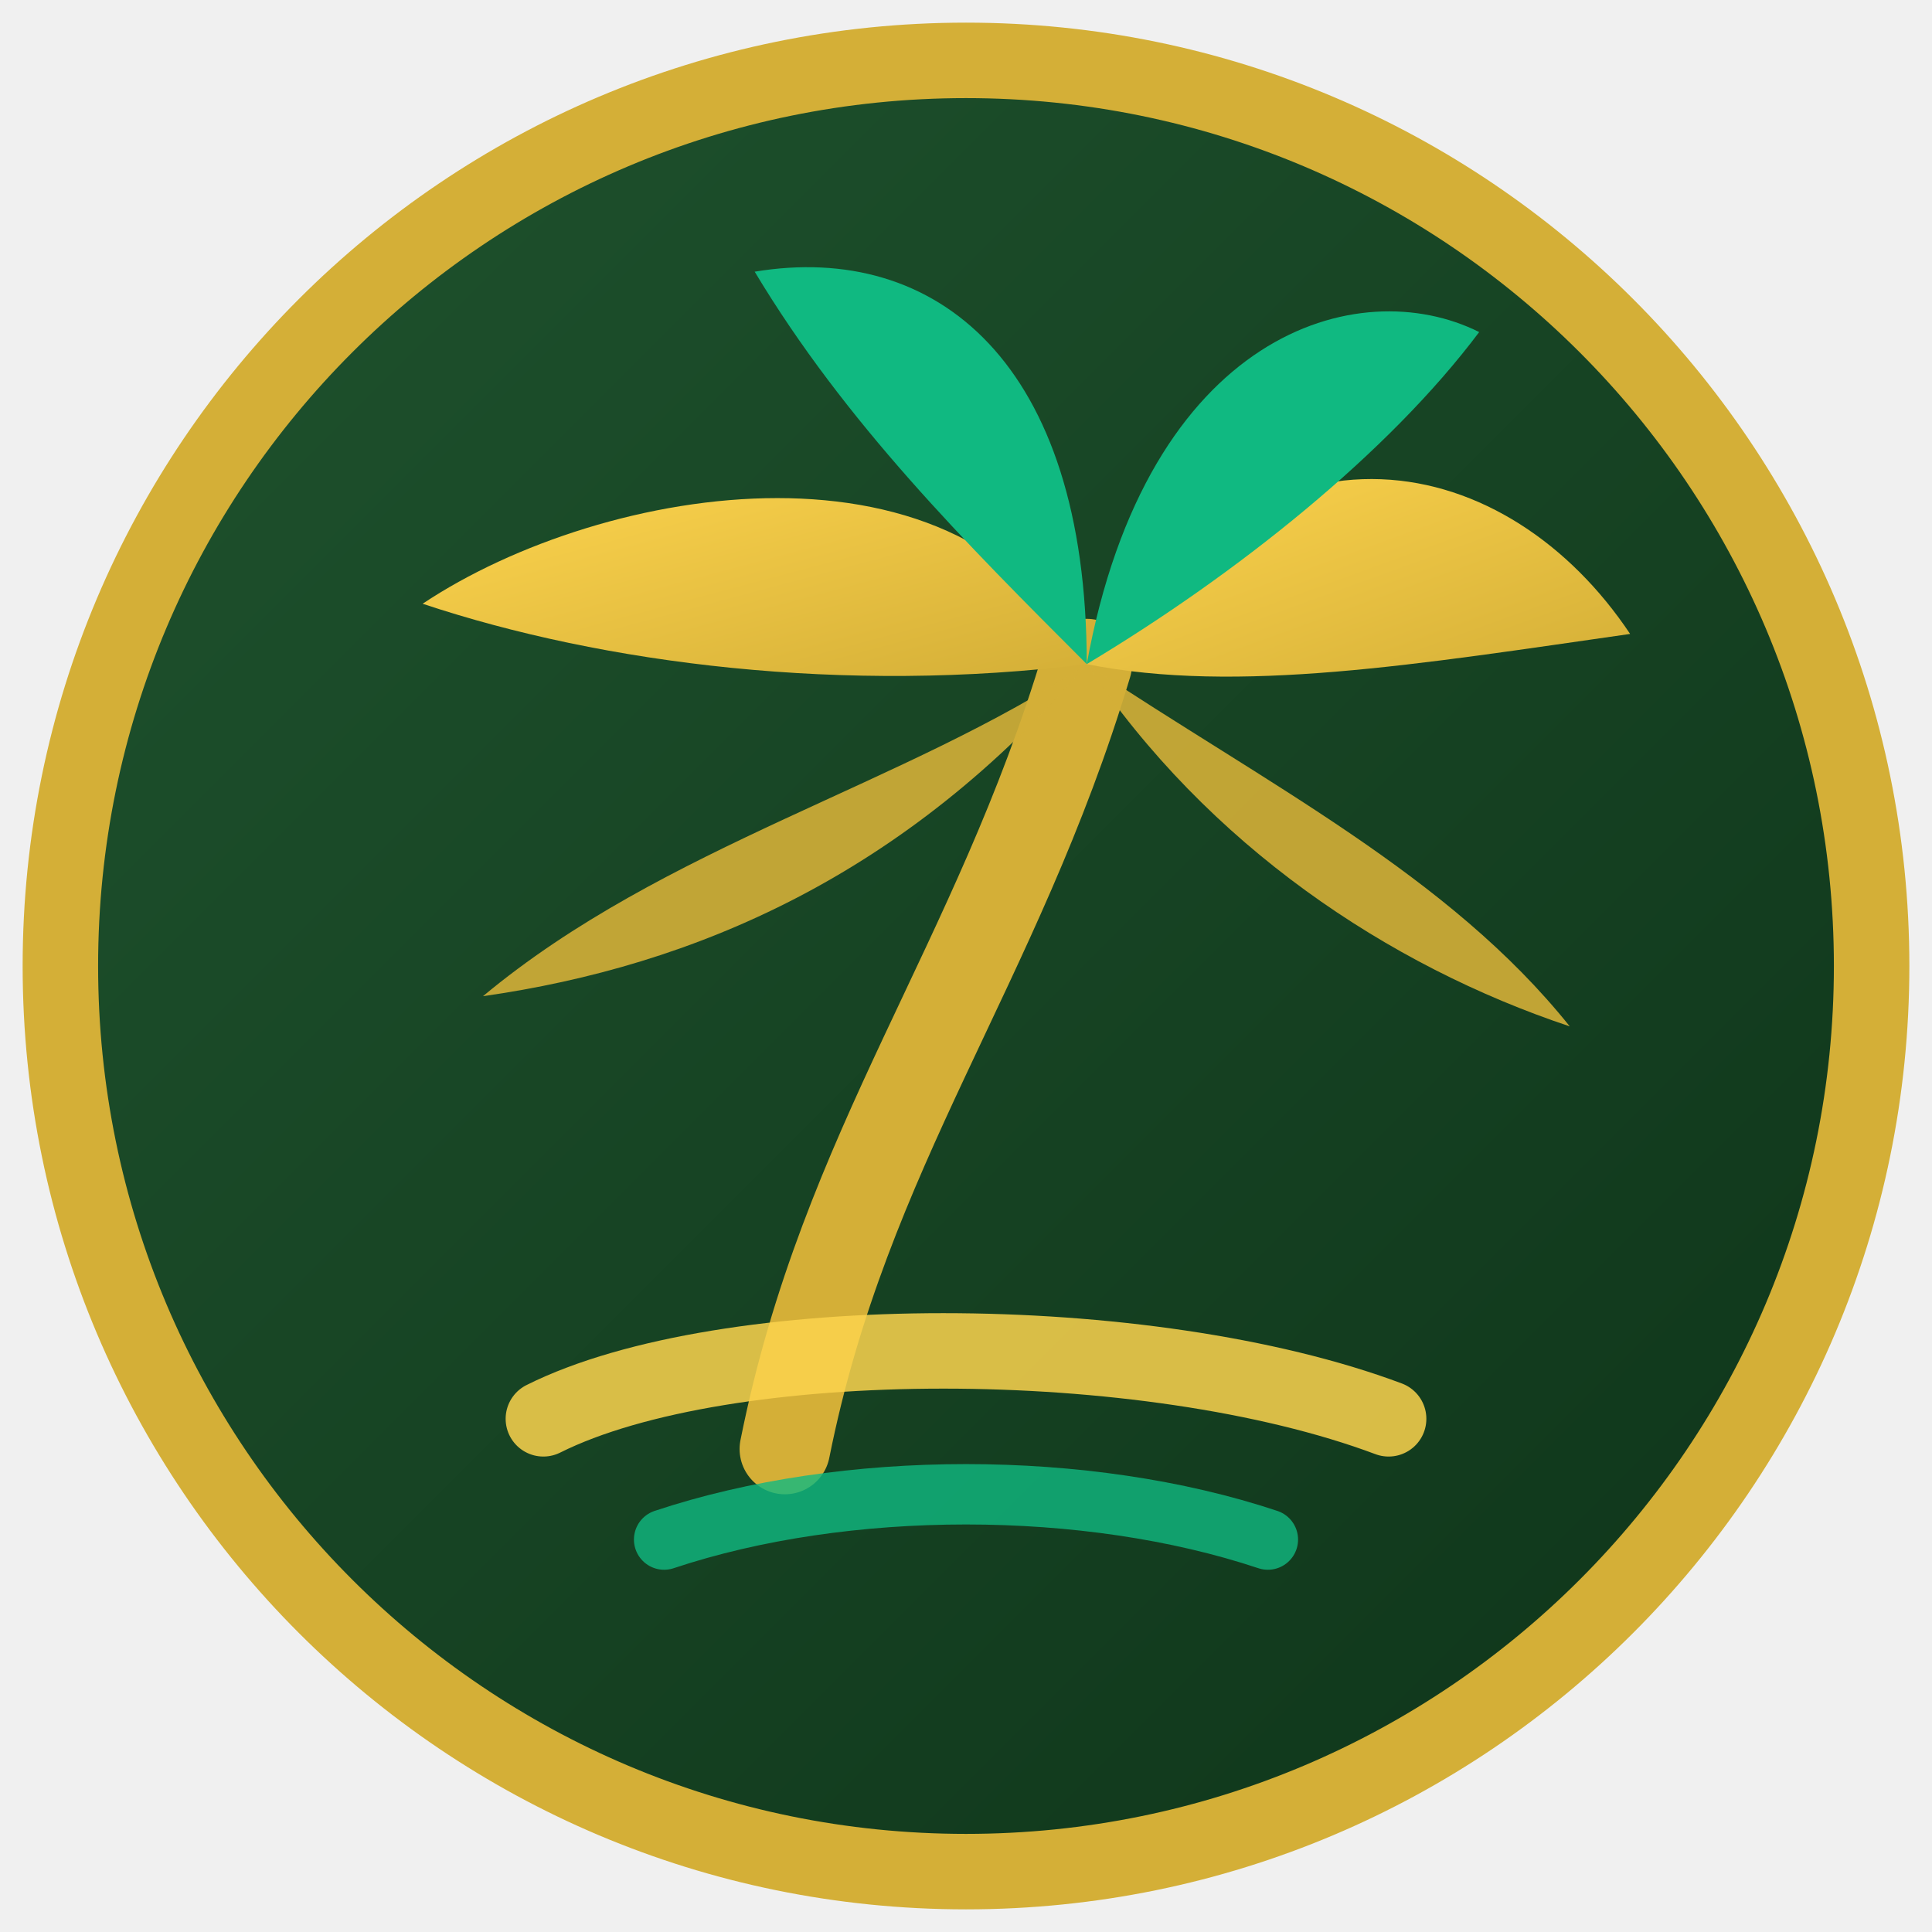
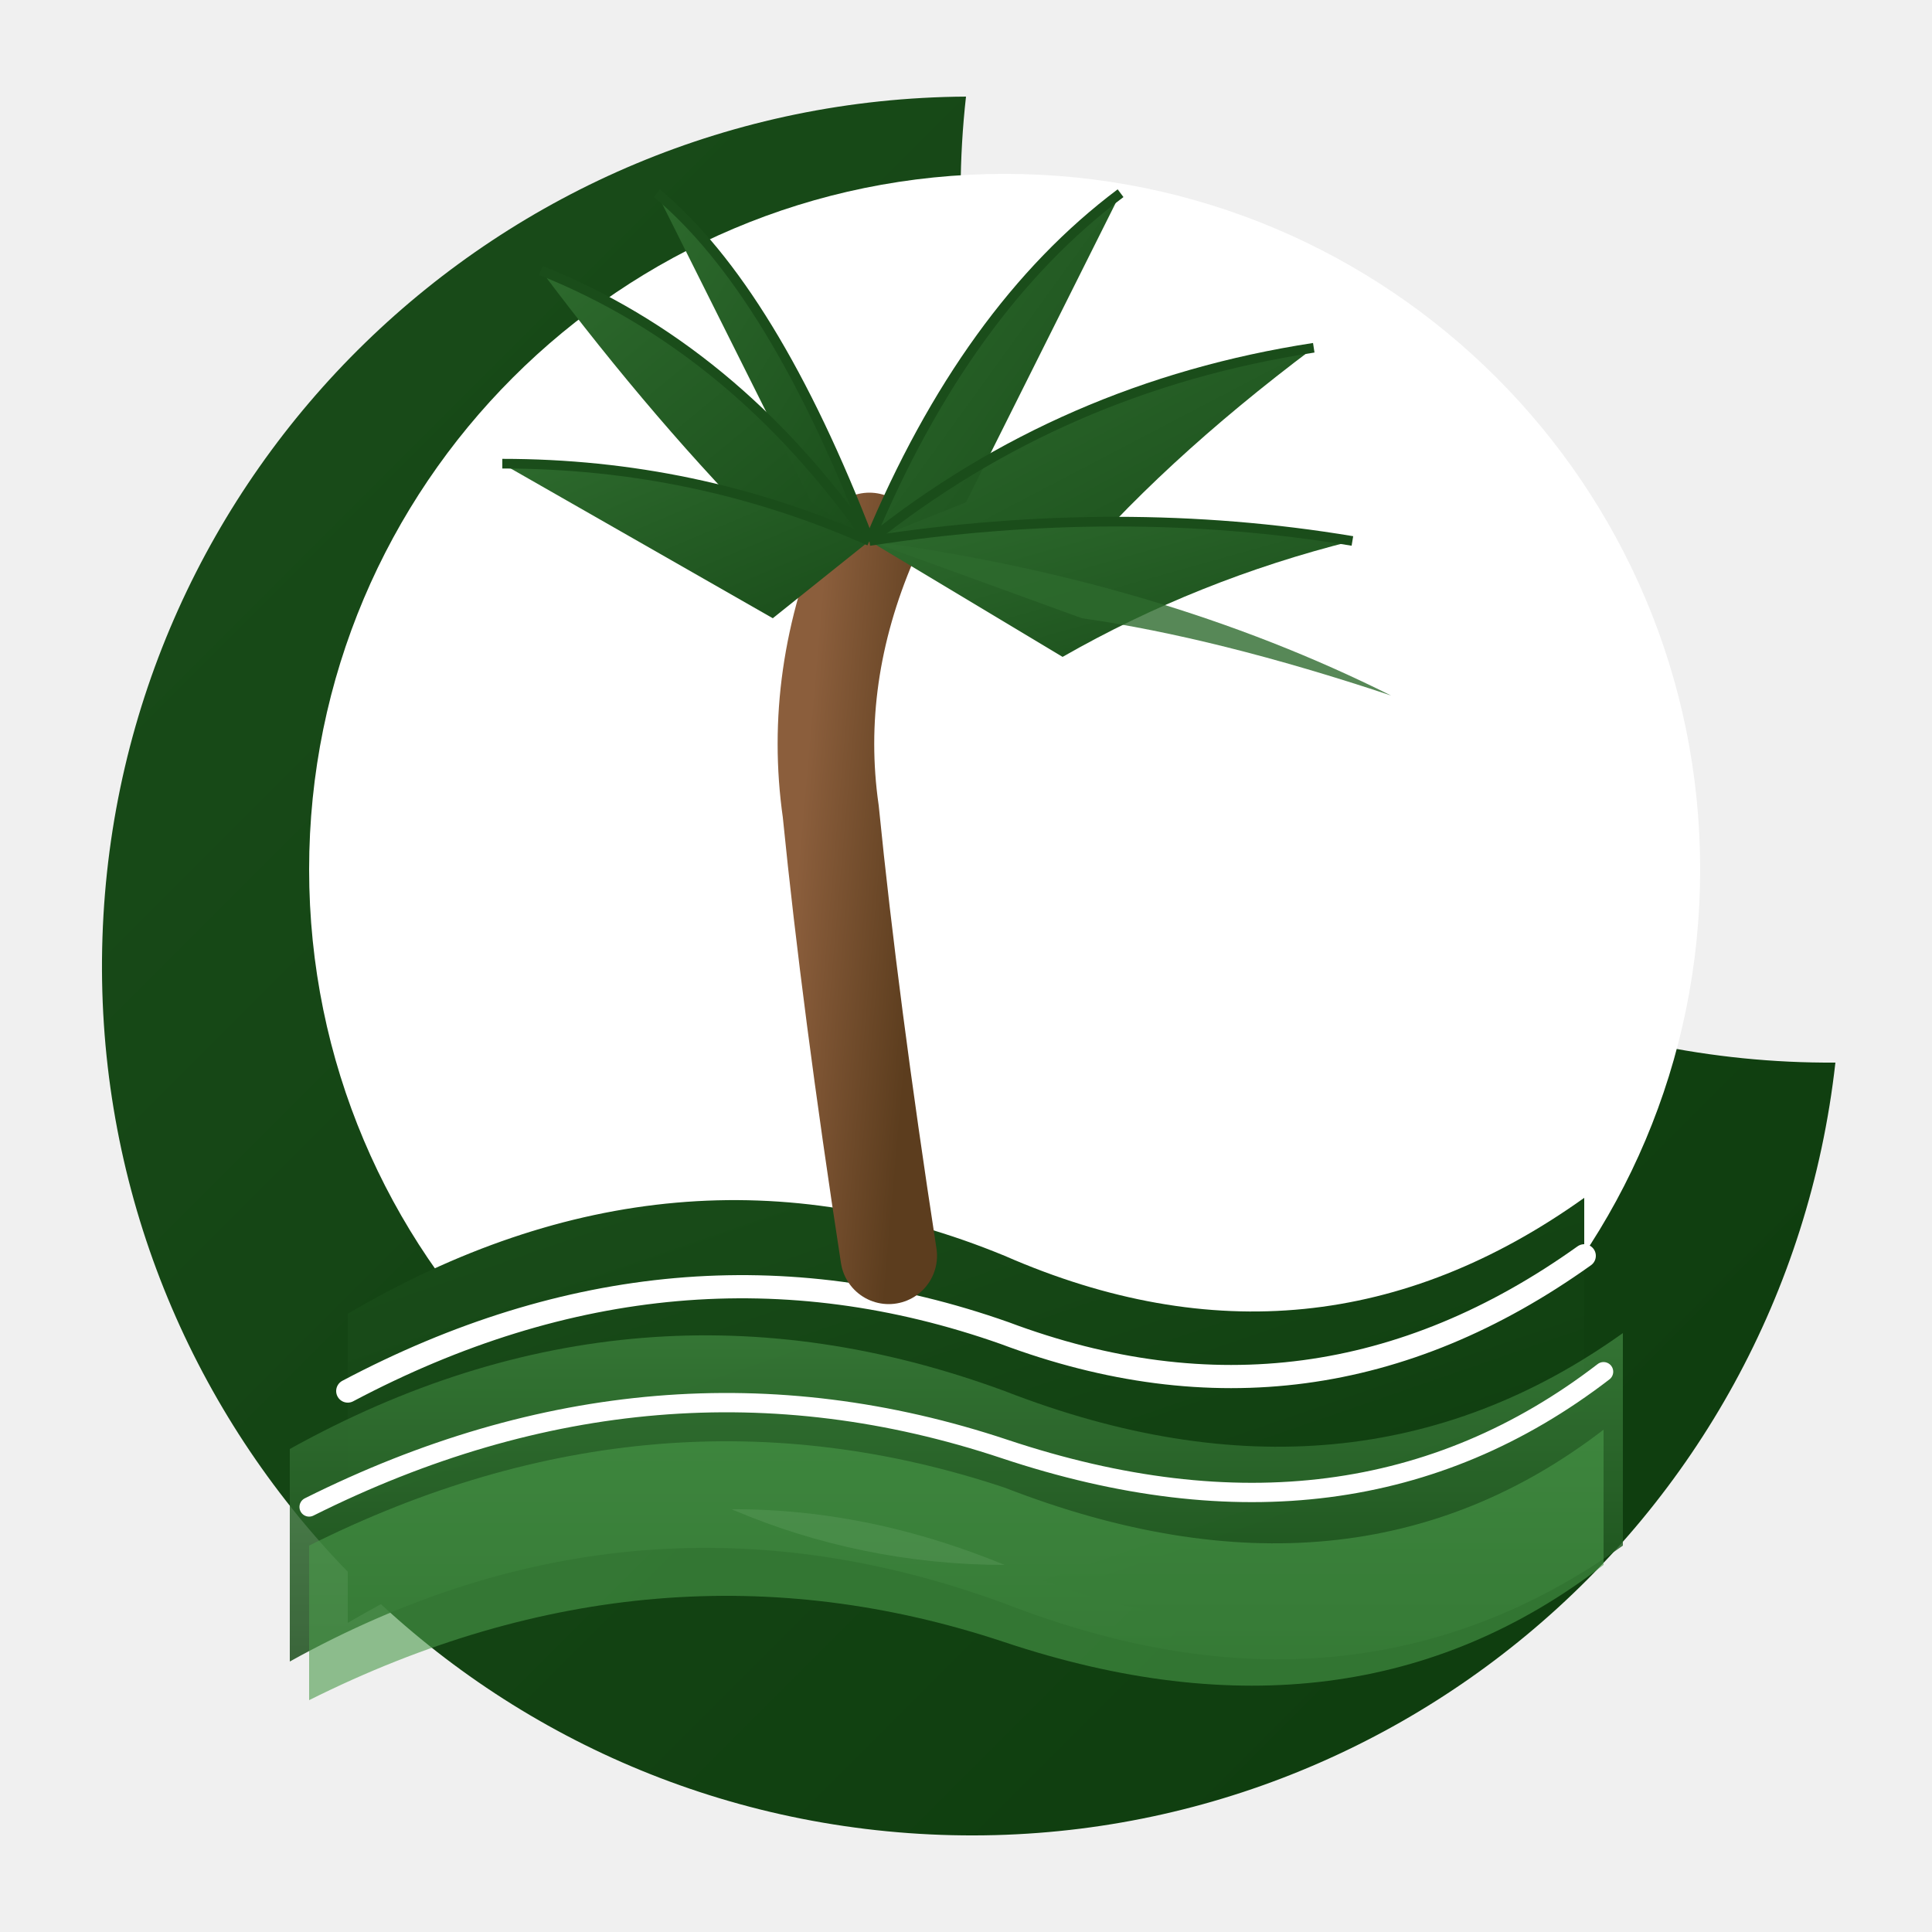
- <svg xmlns="http://www.w3.org/2000/svg" viewBox="0 0 64 64" fill="none">
+ <svg xmlns="http://www.w3.org/2000/svg" viewBox="0 0 100 100" width="100" height="100">
  <defs>
-     <linearGradient id="cefiGrad" x1="0%" y1="0%" x2="100%" y2="100%">
-       <stop offset="0%" stop-color="#1F532E" />
-       <stop offset="100%" stop-color="#0e3419" />
+     <linearGradient id="leafGrad" x1="0%" y1="0%" x2="100%" y2="100%">
+       <stop offset="0%" style="stop-color:#2d6a2d;stop-opacity:1" />
+       <stop offset="100%" style="stop-color:#1a4d1a;stop-opacity:1" />
    </linearGradient>
-     <linearGradient id="goldGrad" x1="0%" y1="0%" x2="100%" y2="100%">
-       <stop offset="0%" stop-color="#FCD34D" />
-       <stop offset="100%" stop-color="#D4AF37" />
+     <linearGradient id="trunkGrad" x1="0%" y1="0%" x2="100%" y2="100%">
+       <stop offset="0%" style="stop-color:#8B5E3C;stop-opacity:1" />
+       <stop offset="100%" style="stop-color:#5C3D1E;stop-opacity:1" />
+     </linearGradient>
+     <linearGradient id="waveGrad" x1="0%" y1="0%" x2="0%" y2="100%">
+       <stop offset="0%" style="stop-color:#3a7d3a;stop-opacity:1" />
+       <stop offset="100%" style="stop-color:#1a4d1a;stop-opacity:1" />
+     </linearGradient>
+     <linearGradient id="arcGrad" x1="0%" y1="0%" x2="100%" y2="100%">
+       <stop offset="0%" style="stop-color:#1a4d1a;stop-opacity:1" />
+       <stop offset="100%" style="stop-color:#0d3b0d;stop-opacity:1" />
    </linearGradient>
  </defs>
-   <circle cx="32" cy="32" r="30" fill="url(#cefiGrad)" stroke="#D4AF37" stroke-width="2.5" />
-   <path d="M26 48 C28 38, 33 32, 36 22" stroke="#D4AF37" stroke-width="3" stroke-linecap="round" fill="none" />
-   <path d="M36 22 C32 14, 20 16, 14 20 C20 22, 28 23, 36 22 Z" fill="url(#goldGrad)" />
-   <path d="M36 22 C42 13, 50 15, 54 21 C47 22, 41 23, 36 22 Z" fill="url(#goldGrad)" />
-   <path d="M36 22 C36 12, 31 8, 25 9 C28 14, 32 18, 36 22 Z" fill="#10b981" />
-   <path d="M36 22 C38 11, 45 9, 49 11 C46 15, 41 19, 36 22 Z" fill="#10b981" />
-   <path d="M36 22 C30 26, 22 28, 16 33 C23 32, 30 29, 36 22 Z" fill="#D4AF37" opacity="0.9" />
-   <path d="M36 22 C42 26, 48 29, 52 34 C46 32, 40 28, 36 22 Z" fill="#D4AF37" opacity="0.9" />
-   <path d="M18 47 C24 44, 38 44, 46 47" stroke="#FCD34D" stroke-width="2.5" stroke-linecap="round" fill="none" opacity="0.85" />
-   <path d="M22 51 C28 49, 36 49, 42 51" stroke="#10b981" stroke-width="2" stroke-linecap="round" fill="none" opacity="0.8" />
+   <path d="M 50 5              A 45 45 0 1 0 95 55              A 45 45 0 0 1 50 5 Z" fill="url(#arcGrad)" />
+   <circle cx="52" cy="45" r="36" fill="white" />
+   <path d="M 18 68 Q 35 58 52 65 Q 68 72 82 62 L 82 78 Q 68 88 52 81 Q 35 74 18 84 Z" fill="url(#arcGrad)" />
+   <path d="M 15 75 Q 33 65 52 72 Q 70 79 84 69 L 84 80 Q 70 90 52 83 Q 33 76 15 86 Z" fill="url(#waveGrad)" opacity="0.85" />
+   <path d="M 16 80 Q 34 71 52 77 Q 70 84 83 74 L 83 81 Q 70 91 52 85 Q 34 79 16 88 Z" fill="#4a9a4a" opacity="0.6" />
+   <path d="M 18 72 Q 35 63 52 69 Q 68 75 82 65" stroke="white" stroke-width="1.2" fill="none" stroke-linecap="round" />
+   <path d="M 16 78 Q 34 69 52 75 Q 70 81 83 71" stroke="white" stroke-width="1" fill="none" stroke-linecap="round" />
+   <path d="M 46 65 Q 44 52 43 42 Q 42 35 45 28" stroke="url(#trunkGrad)" stroke-width="5" fill="none" stroke-linecap="round" />
+   <path d="M 45 28 Q 55 20 68 18 Q 60 24 55 30" fill="url(#leafGrad)" />
+   <path d="M 45 28 Q 58 26 70 28 Q 62 30 55 34" fill="url(#leafGrad)" />
+   <path d="M 45 28 Q 38 18 28 14 Q 34 22 40 28" fill="url(#leafGrad)" />
+   <path d="M 45 28 Q 36 24 26 24 Q 33 28 40 32" fill="url(#leafGrad)" />
+   <path d="M 45 28 Q 50 16 58 10 Q 54 18 50 26" fill="url(#leafGrad)" />
+   <path d="M 45 28 Q 40 15 34 10 Q 38 18 42 26" fill="url(#leafGrad)" />
+   <path d="M 45 28 Q 60 30 72 36 Q 63 33 56 32" fill="#2d6a2d" opacity="0.8" />
+   <path d="M 45 28 Q 55 20 68 18" stroke="#1a4d1a" stroke-width="0.5" fill="none" />
+   <path d="M 45 28 Q 38 18 28 14" stroke="#1a4d1a" stroke-width="0.5" fill="none" />
+   <path d="M 45 28 Q 50 16 58 10" stroke="#1a4d1a" stroke-width="0.5" fill="none" />
+   <path d="M 45 28 Q 40 15 34 10" stroke="#1a4d1a" stroke-width="0.5" fill="none" />
+   <path d="M 45 28 Q 58 26 70 28" stroke="#1a4d1a" stroke-width="0.5" fill="none" />
+   <path d="M 45 28 Q 36 24 26 24" stroke="#1a4d1a" stroke-width="0.5" fill="none" />
</svg>
